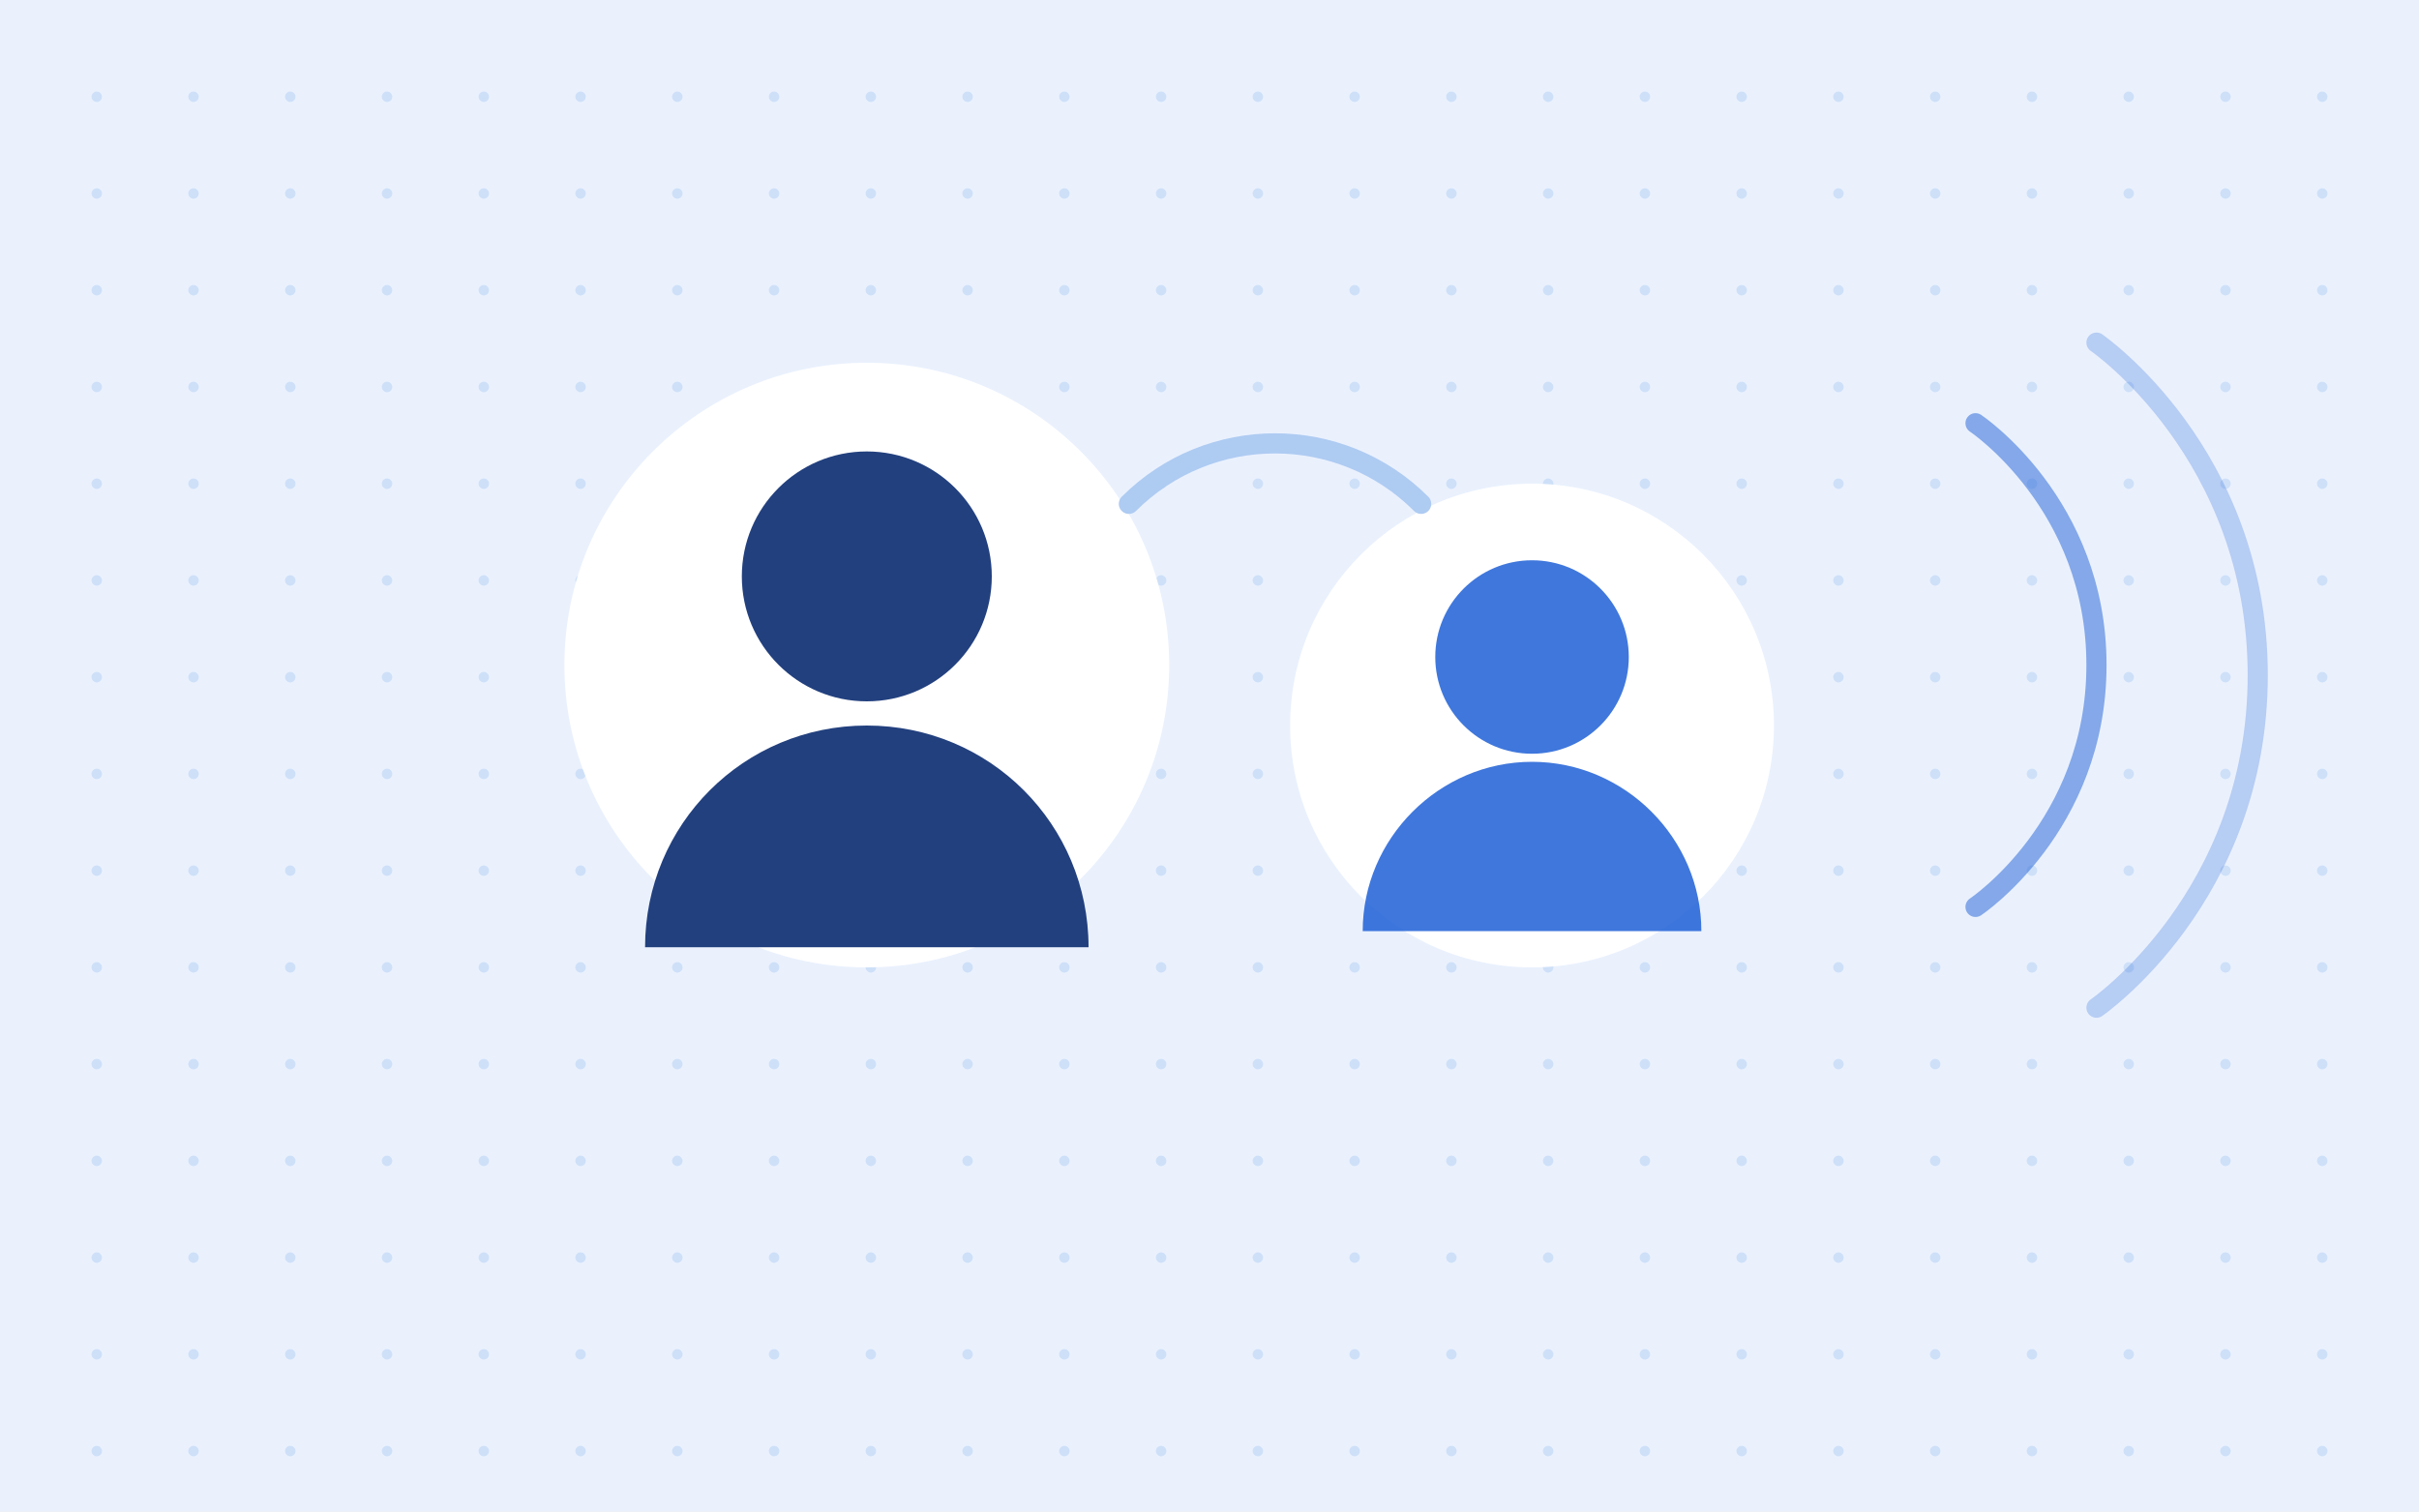
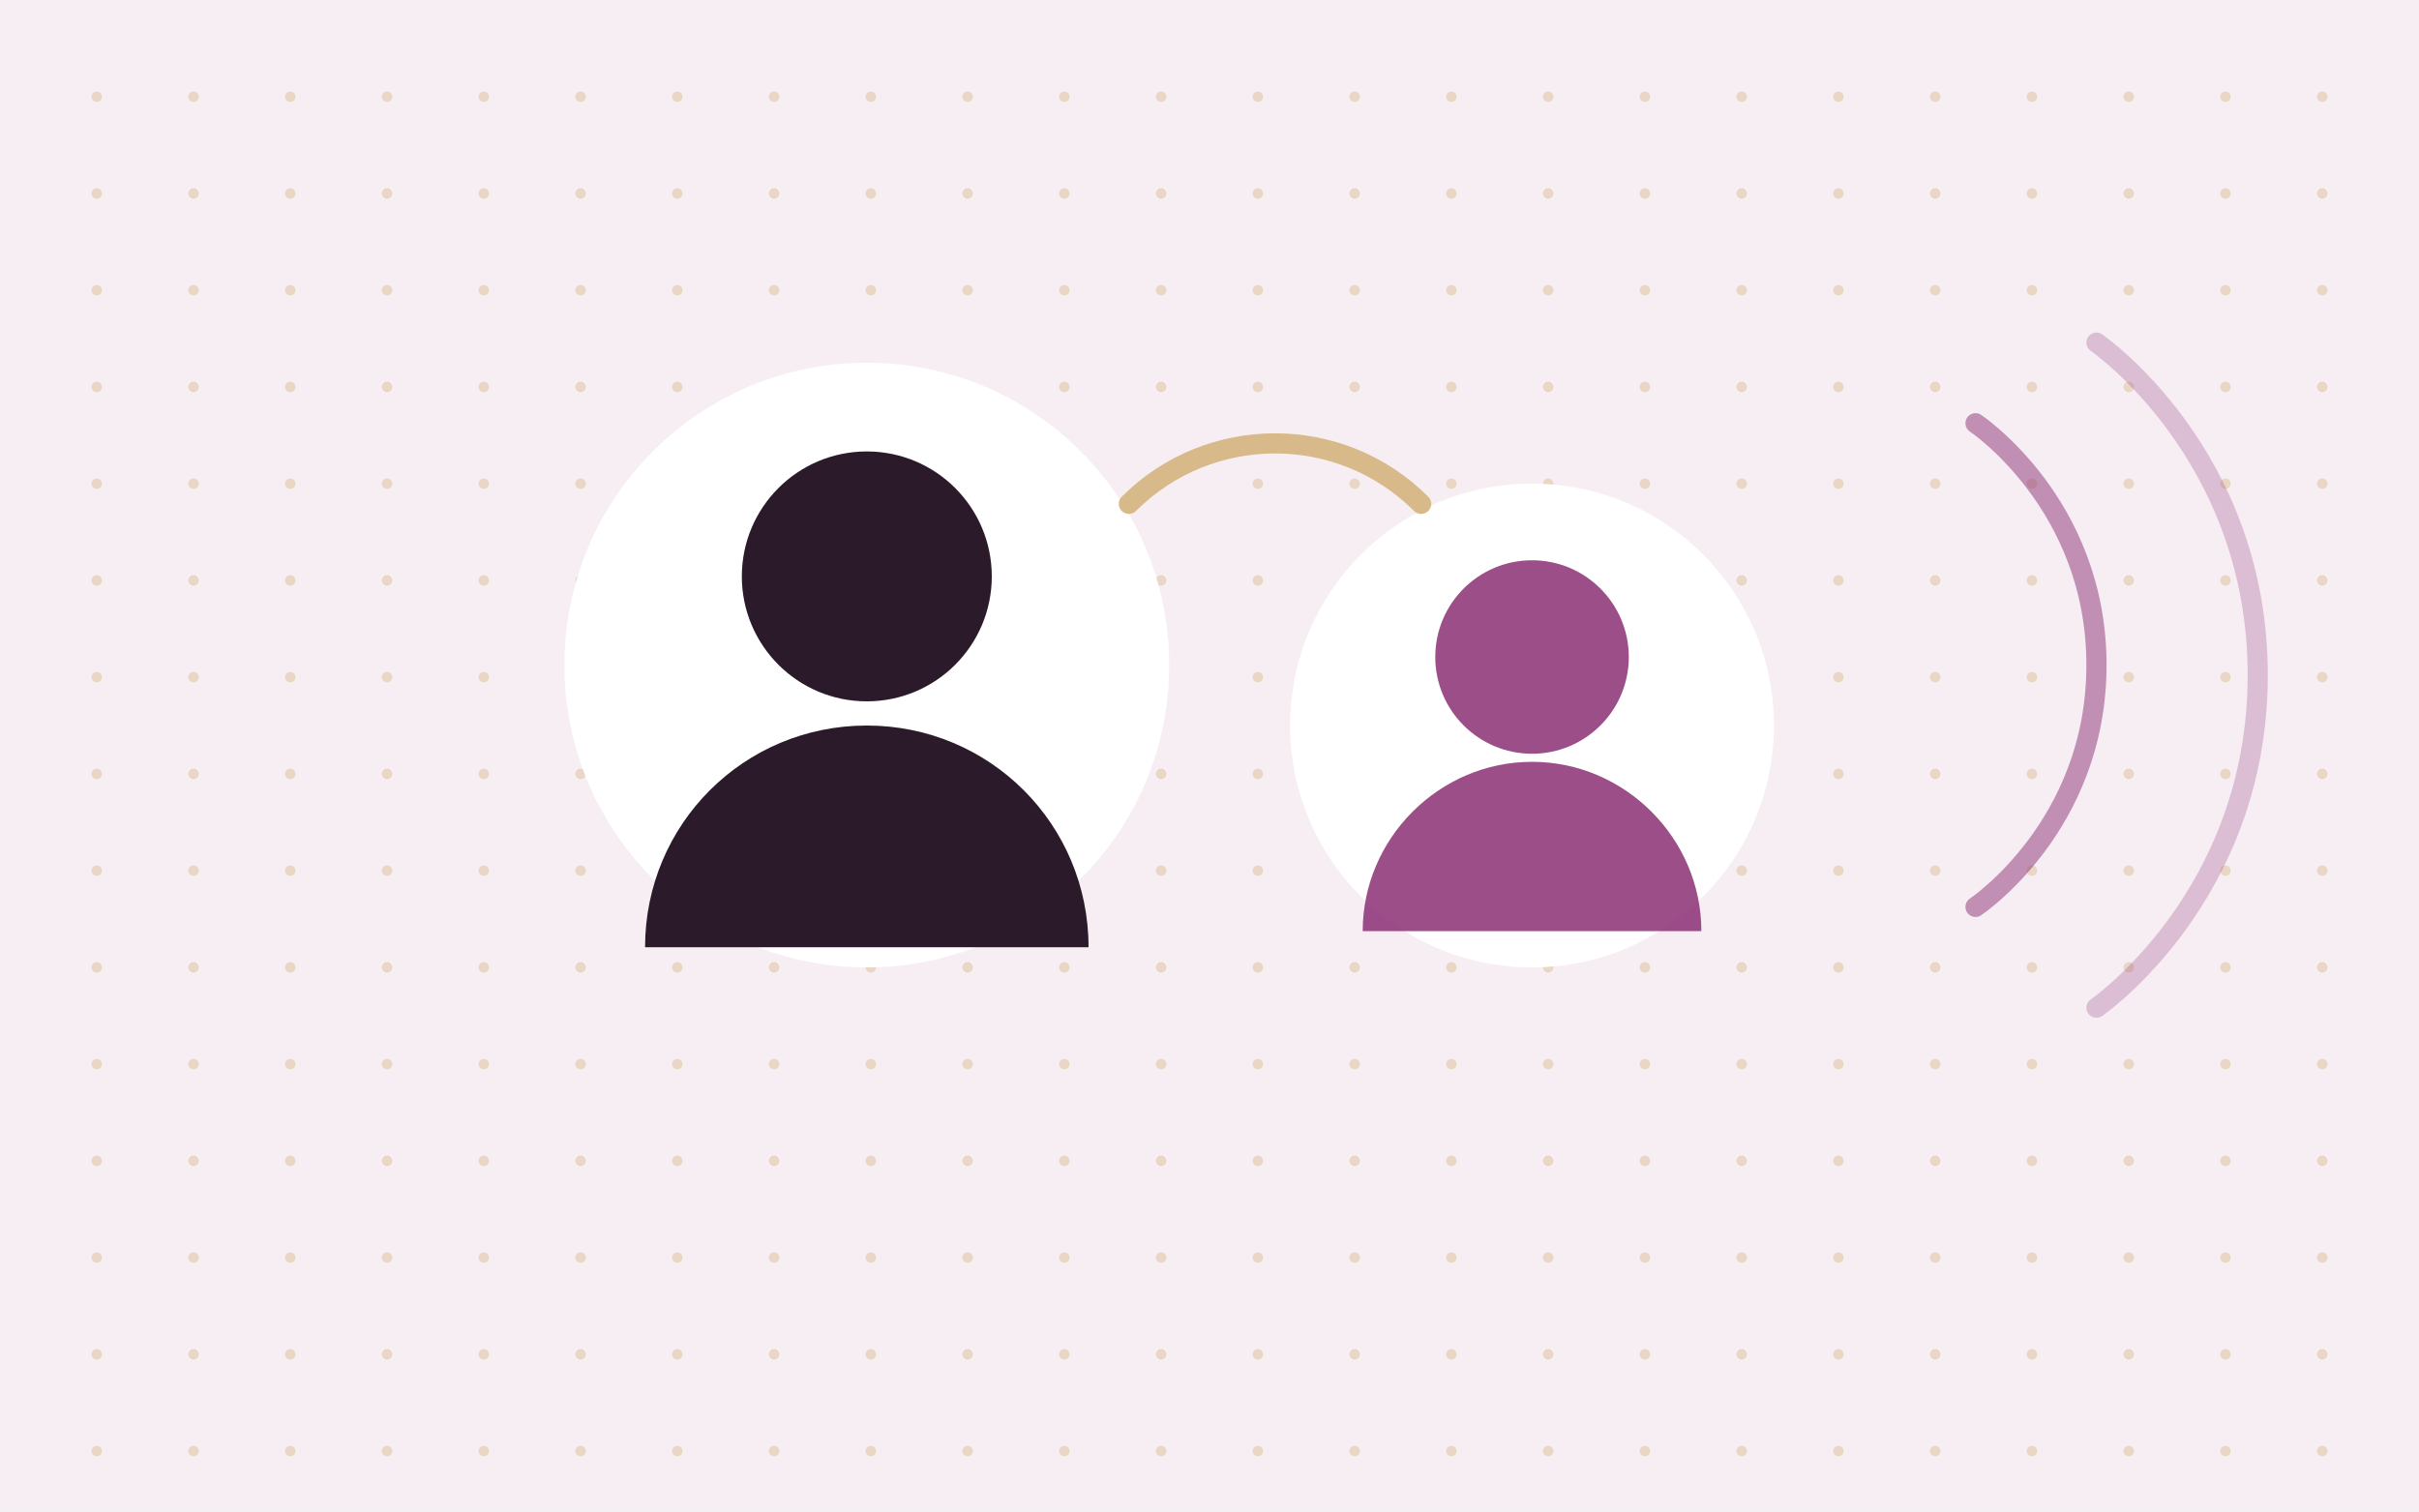
<svg xmlns="http://www.w3.org/2000/svg" viewBox="0 0 1200 750" width="1200" height="750" role="img" aria-label="Иллюстрация">
-   <rect width="1200" height="750" fill="#eaf1fd" />
-   <g fill="#aecbf2" opacity="0.45">
+   <rect width="1200" height="750" fill="#f7eef4" />
+   <g fill="#d8b98a" opacity="0.45">
    <circle cx="48" cy="48" r="2.6" />
    <circle cx="96" cy="48" r="2.6" />
    <circle cx="144" cy="48" r="2.6" />
    <circle cx="192" cy="48" r="2.6" />
    <circle cx="240" cy="48" r="2.6" />
    <circle cx="288" cy="48" r="2.6" />
    <circle cx="336" cy="48" r="2.6" />
    <circle cx="384" cy="48" r="2.6" />
    <circle cx="432" cy="48" r="2.6" />
    <circle cx="480" cy="48" r="2.6" />
    <circle cx="528" cy="48" r="2.6" />
    <circle cx="576" cy="48" r="2.6" />
    <circle cx="624" cy="48" r="2.6" />
    <circle cx="672" cy="48" r="2.6" />
    <circle cx="720" cy="48" r="2.6" />
    <circle cx="768" cy="48" r="2.6" />
    <circle cx="816" cy="48" r="2.6" />
    <circle cx="864" cy="48" r="2.6" />
    <circle cx="912" cy="48" r="2.6" />
    <circle cx="960" cy="48" r="2.6" />
    <circle cx="1008" cy="48" r="2.6" />
    <circle cx="1056" cy="48" r="2.6" />
    <circle cx="1104" cy="48" r="2.6" />
    <circle cx="1152" cy="48" r="2.6" />
    <circle cx="48" cy="96" r="2.6" />
    <circle cx="96" cy="96" r="2.6" />
    <circle cx="144" cy="96" r="2.6" />
    <circle cx="192" cy="96" r="2.6" />
    <circle cx="240" cy="96" r="2.6" />
    <circle cx="288" cy="96" r="2.6" />
    <circle cx="336" cy="96" r="2.6" />
    <circle cx="384" cy="96" r="2.6" />
    <circle cx="432" cy="96" r="2.6" />
    <circle cx="480" cy="96" r="2.6" />
    <circle cx="528" cy="96" r="2.6" />
    <circle cx="576" cy="96" r="2.6" />
    <circle cx="624" cy="96" r="2.6" />
    <circle cx="672" cy="96" r="2.6" />
    <circle cx="720" cy="96" r="2.6" />
    <circle cx="768" cy="96" r="2.6" />
    <circle cx="816" cy="96" r="2.6" />
    <circle cx="864" cy="96" r="2.6" />
    <circle cx="912" cy="96" r="2.6" />
    <circle cx="960" cy="96" r="2.6" />
    <circle cx="1008" cy="96" r="2.6" />
    <circle cx="1056" cy="96" r="2.6" />
    <circle cx="1104" cy="96" r="2.6" />
    <circle cx="1152" cy="96" r="2.6" />
    <circle cx="48" cy="144" r="2.6" />
    <circle cx="96" cy="144" r="2.6" />
    <circle cx="144" cy="144" r="2.6" />
    <circle cx="192" cy="144" r="2.6" />
    <circle cx="240" cy="144" r="2.6" />
    <circle cx="288" cy="144" r="2.6" />
    <circle cx="336" cy="144" r="2.6" />
    <circle cx="384" cy="144" r="2.6" />
    <circle cx="432" cy="144" r="2.6" />
    <circle cx="480" cy="144" r="2.6" />
    <circle cx="528" cy="144" r="2.6" />
    <circle cx="576" cy="144" r="2.6" />
    <circle cx="624" cy="144" r="2.6" />
    <circle cx="672" cy="144" r="2.6" />
    <circle cx="720" cy="144" r="2.6" />
    <circle cx="768" cy="144" r="2.6" />
    <circle cx="816" cy="144" r="2.6" />
    <circle cx="864" cy="144" r="2.6" />
    <circle cx="912" cy="144" r="2.6" />
    <circle cx="960" cy="144" r="2.6" />
    <circle cx="1008" cy="144" r="2.6" />
    <circle cx="1056" cy="144" r="2.6" />
    <circle cx="1104" cy="144" r="2.6" />
    <circle cx="1152" cy="144" r="2.6" />
    <circle cx="48" cy="192" r="2.6" />
    <circle cx="96" cy="192" r="2.6" />
    <circle cx="144" cy="192" r="2.6" />
    <circle cx="192" cy="192" r="2.6" />
    <circle cx="240" cy="192" r="2.6" />
    <circle cx="288" cy="192" r="2.6" />
    <circle cx="336" cy="192" r="2.6" />
    <circle cx="384" cy="192" r="2.6" />
    <circle cx="432" cy="192" r="2.6" />
    <circle cx="480" cy="192" r="2.6" />
    <circle cx="528" cy="192" r="2.6" />
    <circle cx="576" cy="192" r="2.6" />
    <circle cx="624" cy="192" r="2.6" />
    <circle cx="672" cy="192" r="2.6" />
    <circle cx="720" cy="192" r="2.6" />
    <circle cx="768" cy="192" r="2.6" />
    <circle cx="816" cy="192" r="2.6" />
    <circle cx="864" cy="192" r="2.6" />
    <circle cx="912" cy="192" r="2.6" />
    <circle cx="960" cy="192" r="2.6" />
    <circle cx="1008" cy="192" r="2.6" />
    <circle cx="1056" cy="192" r="2.6" />
    <circle cx="1104" cy="192" r="2.6" />
    <circle cx="1152" cy="192" r="2.6" />
    <circle cx="48" cy="240" r="2.6" />
    <circle cx="96" cy="240" r="2.6" />
    <circle cx="144" cy="240" r="2.6" />
    <circle cx="192" cy="240" r="2.6" />
    <circle cx="240" cy="240" r="2.6" />
    <circle cx="288" cy="240" r="2.6" />
    <circle cx="336" cy="240" r="2.6" />
    <circle cx="384" cy="240" r="2.6" />
    <circle cx="432" cy="240" r="2.6" />
    <circle cx="480" cy="240" r="2.6" />
    <circle cx="528" cy="240" r="2.6" />
    <circle cx="576" cy="240" r="2.6" />
    <circle cx="624" cy="240" r="2.6" />
    <circle cx="672" cy="240" r="2.6" />
    <circle cx="720" cy="240" r="2.6" />
    <circle cx="768" cy="240" r="2.6" />
    <circle cx="816" cy="240" r="2.6" />
    <circle cx="864" cy="240" r="2.6" />
    <circle cx="912" cy="240" r="2.6" />
    <circle cx="960" cy="240" r="2.6" />
    <circle cx="1008" cy="240" r="2.6" />
    <circle cx="1056" cy="240" r="2.6" />
    <circle cx="1104" cy="240" r="2.6" />
    <circle cx="1152" cy="240" r="2.6" />
    <circle cx="48" cy="288" r="2.6" />
    <circle cx="96" cy="288" r="2.6" />
    <circle cx="144" cy="288" r="2.6" />
    <circle cx="192" cy="288" r="2.6" />
    <circle cx="240" cy="288" r="2.6" />
    <circle cx="288" cy="288" r="2.6" />
    <circle cx="336" cy="288" r="2.6" />
    <circle cx="384" cy="288" r="2.6" />
    <circle cx="432" cy="288" r="2.6" />
    <circle cx="480" cy="288" r="2.6" />
    <circle cx="528" cy="288" r="2.6" />
    <circle cx="576" cy="288" r="2.6" />
    <circle cx="624" cy="288" r="2.6" />
    <circle cx="672" cy="288" r="2.6" />
    <circle cx="720" cy="288" r="2.6" />
    <circle cx="768" cy="288" r="2.6" />
    <circle cx="816" cy="288" r="2.6" />
    <circle cx="864" cy="288" r="2.6" />
    <circle cx="912" cy="288" r="2.6" />
    <circle cx="960" cy="288" r="2.6" />
    <circle cx="1008" cy="288" r="2.6" />
    <circle cx="1056" cy="288" r="2.6" />
    <circle cx="1104" cy="288" r="2.6" />
    <circle cx="1152" cy="288" r="2.6" />
    <circle cx="48" cy="336" r="2.6" />
    <circle cx="96" cy="336" r="2.6" />
    <circle cx="144" cy="336" r="2.6" />
    <circle cx="192" cy="336" r="2.6" />
    <circle cx="240" cy="336" r="2.6" />
    <circle cx="288" cy="336" r="2.6" />
    <circle cx="336" cy="336" r="2.6" />
    <circle cx="384" cy="336" r="2.6" />
    <circle cx="432" cy="336" r="2.6" />
    <circle cx="480" cy="336" r="2.6" />
    <circle cx="528" cy="336" r="2.6" />
    <circle cx="576" cy="336" r="2.6" />
    <circle cx="624" cy="336" r="2.6" />
    <circle cx="672" cy="336" r="2.6" />
    <circle cx="720" cy="336" r="2.6" />
    <circle cx="768" cy="336" r="2.6" />
    <circle cx="816" cy="336" r="2.6" />
    <circle cx="864" cy="336" r="2.6" />
    <circle cx="912" cy="336" r="2.6" />
    <circle cx="960" cy="336" r="2.6" />
    <circle cx="1008" cy="336" r="2.6" />
    <circle cx="1056" cy="336" r="2.6" />
    <circle cx="1104" cy="336" r="2.6" />
    <circle cx="1152" cy="336" r="2.6" />
    <circle cx="48" cy="384" r="2.6" />
    <circle cx="96" cy="384" r="2.6" />
    <circle cx="144" cy="384" r="2.6" />
    <circle cx="192" cy="384" r="2.6" />
    <circle cx="240" cy="384" r="2.6" />
    <circle cx="288" cy="384" r="2.6" />
    <circle cx="336" cy="384" r="2.6" />
    <circle cx="384" cy="384" r="2.6" />
    <circle cx="432" cy="384" r="2.6" />
    <circle cx="480" cy="384" r="2.6" />
    <circle cx="528" cy="384" r="2.6" />
    <circle cx="576" cy="384" r="2.6" />
    <circle cx="624" cy="384" r="2.6" />
    <circle cx="672" cy="384" r="2.6" />
    <circle cx="720" cy="384" r="2.6" />
    <circle cx="768" cy="384" r="2.6" />
    <circle cx="816" cy="384" r="2.6" />
    <circle cx="864" cy="384" r="2.6" />
    <circle cx="912" cy="384" r="2.6" />
    <circle cx="960" cy="384" r="2.6" />
    <circle cx="1008" cy="384" r="2.6" />
    <circle cx="1056" cy="384" r="2.6" />
    <circle cx="1104" cy="384" r="2.6" />
    <circle cx="1152" cy="384" r="2.6" />
    <circle cx="48" cy="432" r="2.6" />
    <circle cx="96" cy="432" r="2.6" />
    <circle cx="144" cy="432" r="2.6" />
    <circle cx="192" cy="432" r="2.6" />
    <circle cx="240" cy="432" r="2.6" />
    <circle cx="288" cy="432" r="2.6" />
    <circle cx="336" cy="432" r="2.6" />
    <circle cx="384" cy="432" r="2.6" />
    <circle cx="432" cy="432" r="2.6" />
    <circle cx="480" cy="432" r="2.6" />
    <circle cx="528" cy="432" r="2.6" />
    <circle cx="576" cy="432" r="2.6" />
    <circle cx="624" cy="432" r="2.6" />
    <circle cx="672" cy="432" r="2.6" />
    <circle cx="720" cy="432" r="2.6" />
    <circle cx="768" cy="432" r="2.6" />
    <circle cx="816" cy="432" r="2.6" />
    <circle cx="864" cy="432" r="2.6" />
    <circle cx="912" cy="432" r="2.6" />
    <circle cx="960" cy="432" r="2.6" />
    <circle cx="1008" cy="432" r="2.6" />
    <circle cx="1056" cy="432" r="2.6" />
    <circle cx="1104" cy="432" r="2.6" />
    <circle cx="1152" cy="432" r="2.6" />
    <circle cx="48" cy="480" r="2.6" />
    <circle cx="96" cy="480" r="2.6" />
    <circle cx="144" cy="480" r="2.6" />
    <circle cx="192" cy="480" r="2.6" />
    <circle cx="240" cy="480" r="2.6" />
    <circle cx="288" cy="480" r="2.6" />
    <circle cx="336" cy="480" r="2.6" />
    <circle cx="384" cy="480" r="2.6" />
    <circle cx="432" cy="480" r="2.6" />
    <circle cx="480" cy="480" r="2.6" />
    <circle cx="528" cy="480" r="2.6" />
    <circle cx="576" cy="480" r="2.6" />
    <circle cx="624" cy="480" r="2.6" />
    <circle cx="672" cy="480" r="2.6" />
    <circle cx="720" cy="480" r="2.6" />
    <circle cx="768" cy="480" r="2.6" />
    <circle cx="816" cy="480" r="2.6" />
    <circle cx="864" cy="480" r="2.6" />
    <circle cx="912" cy="480" r="2.6" />
    <circle cx="960" cy="480" r="2.6" />
    <circle cx="1008" cy="480" r="2.6" />
    <circle cx="1056" cy="480" r="2.6" />
    <circle cx="1104" cy="480" r="2.6" />
    <circle cx="1152" cy="480" r="2.6" />
    <circle cx="48" cy="528" r="2.6" />
    <circle cx="96" cy="528" r="2.6" />
    <circle cx="144" cy="528" r="2.6" />
    <circle cx="192" cy="528" r="2.6" />
    <circle cx="240" cy="528" r="2.6" />
    <circle cx="288" cy="528" r="2.6" />
    <circle cx="336" cy="528" r="2.6" />
    <circle cx="384" cy="528" r="2.6" />
    <circle cx="432" cy="528" r="2.6" />
    <circle cx="480" cy="528" r="2.6" />
    <circle cx="528" cy="528" r="2.6" />
    <circle cx="576" cy="528" r="2.6" />
    <circle cx="624" cy="528" r="2.6" />
    <circle cx="672" cy="528" r="2.6" />
    <circle cx="720" cy="528" r="2.6" />
    <circle cx="768" cy="528" r="2.6" />
    <circle cx="816" cy="528" r="2.6" />
    <circle cx="864" cy="528" r="2.6" />
    <circle cx="912" cy="528" r="2.6" />
    <circle cx="960" cy="528" r="2.6" />
    <circle cx="1008" cy="528" r="2.6" />
    <circle cx="1056" cy="528" r="2.6" />
    <circle cx="1104" cy="528" r="2.6" />
    <circle cx="1152" cy="528" r="2.6" />
    <circle cx="48" cy="576" r="2.6" />
    <circle cx="96" cy="576" r="2.6" />
    <circle cx="144" cy="576" r="2.6" />
    <circle cx="192" cy="576" r="2.6" />
    <circle cx="240" cy="576" r="2.6" />
    <circle cx="288" cy="576" r="2.6" />
    <circle cx="336" cy="576" r="2.6" />
    <circle cx="384" cy="576" r="2.6" />
    <circle cx="432" cy="576" r="2.6" />
    <circle cx="480" cy="576" r="2.6" />
    <circle cx="528" cy="576" r="2.6" />
    <circle cx="576" cy="576" r="2.6" />
    <circle cx="624" cy="576" r="2.6" />
    <circle cx="672" cy="576" r="2.6" />
    <circle cx="720" cy="576" r="2.6" />
    <circle cx="768" cy="576" r="2.6" />
    <circle cx="816" cy="576" r="2.6" />
    <circle cx="864" cy="576" r="2.6" />
    <circle cx="912" cy="576" r="2.6" />
    <circle cx="960" cy="576" r="2.6" />
    <circle cx="1008" cy="576" r="2.6" />
    <circle cx="1056" cy="576" r="2.6" />
    <circle cx="1104" cy="576" r="2.6" />
    <circle cx="1152" cy="576" r="2.6" />
    <circle cx="48" cy="624" r="2.6" />
    <circle cx="96" cy="624" r="2.6" />
    <circle cx="144" cy="624" r="2.6" />
    <circle cx="192" cy="624" r="2.6" />
    <circle cx="240" cy="624" r="2.6" />
    <circle cx="288" cy="624" r="2.6" />
    <circle cx="336" cy="624" r="2.6" />
    <circle cx="384" cy="624" r="2.6" />
    <circle cx="432" cy="624" r="2.6" />
    <circle cx="480" cy="624" r="2.6" />
    <circle cx="528" cy="624" r="2.6" />
    <circle cx="576" cy="624" r="2.6" />
    <circle cx="624" cy="624" r="2.6" />
    <circle cx="672" cy="624" r="2.6" />
    <circle cx="720" cy="624" r="2.6" />
    <circle cx="768" cy="624" r="2.6" />
    <circle cx="816" cy="624" r="2.6" />
    <circle cx="864" cy="624" r="2.6" />
    <circle cx="912" cy="624" r="2.6" />
    <circle cx="960" cy="624" r="2.6" />
    <circle cx="1008" cy="624" r="2.6" />
    <circle cx="1056" cy="624" r="2.6" />
    <circle cx="1104" cy="624" r="2.6" />
    <circle cx="1152" cy="624" r="2.6" />
    <circle cx="48" cy="672" r="2.6" />
    <circle cx="96" cy="672" r="2.6" />
    <circle cx="144" cy="672" r="2.6" />
    <circle cx="192" cy="672" r="2.6" />
    <circle cx="240" cy="672" r="2.6" />
    <circle cx="288" cy="672" r="2.6" />
    <circle cx="336" cy="672" r="2.6" />
    <circle cx="384" cy="672" r="2.6" />
    <circle cx="432" cy="672" r="2.6" />
    <circle cx="480" cy="672" r="2.6" />
    <circle cx="528" cy="672" r="2.6" />
    <circle cx="576" cy="672" r="2.6" />
    <circle cx="624" cy="672" r="2.6" />
    <circle cx="672" cy="672" r="2.6" />
    <circle cx="720" cy="672" r="2.6" />
    <circle cx="768" cy="672" r="2.6" />
    <circle cx="816" cy="672" r="2.6" />
    <circle cx="864" cy="672" r="2.6" />
    <circle cx="912" cy="672" r="2.6" />
    <circle cx="960" cy="672" r="2.6" />
    <circle cx="1008" cy="672" r="2.6" />
    <circle cx="1056" cy="672" r="2.6" />
    <circle cx="1104" cy="672" r="2.6" />
    <circle cx="1152" cy="672" r="2.6" />
    <circle cx="48" cy="720" r="2.6" />
    <circle cx="96" cy="720" r="2.6" />
    <circle cx="144" cy="720" r="2.6" />
    <circle cx="192" cy="720" r="2.6" />
    <circle cx="240" cy="720" r="2.6" />
    <circle cx="288" cy="720" r="2.6" />
    <circle cx="336" cy="720" r="2.6" />
    <circle cx="384" cy="720" r="2.6" />
    <circle cx="432" cy="720" r="2.6" />
    <circle cx="480" cy="720" r="2.6" />
    <circle cx="528" cy="720" r="2.6" />
    <circle cx="576" cy="720" r="2.6" />
    <circle cx="624" cy="720" r="2.6" />
    <circle cx="672" cy="720" r="2.6" />
    <circle cx="720" cy="720" r="2.6" />
    <circle cx="768" cy="720" r="2.6" />
    <circle cx="816" cy="720" r="2.6" />
    <circle cx="864" cy="720" r="2.6" />
    <circle cx="912" cy="720" r="2.6" />
    <circle cx="960" cy="720" r="2.6" />
    <circle cx="1008" cy="720" r="2.6" />
    <circle cx="1056" cy="720" r="2.6" />
    <circle cx="1104" cy="720" r="2.6" />
    <circle cx="1152" cy="720" r="2.6" />
  </g>
  <circle cx="430" cy="330" r="150" fill="#ffffff" />
-   <g fill="#22407e">
+   <g fill="#2b1b2a">
    <circle cx="430" cy="286" r="62" />
    <path d="M320 470c0-61 49-110 110-110s110 49 110 110z" />
  </g>
  <circle cx="760" cy="360" r="120" fill="#ffffff" />
-   <g fill="#1d5fd6" opacity=".85">
+   <g fill="#8b2f74" opacity=".85">
    <circle cx="760" cy="326" r="48" />
    <path d="M676 462c0-46 38-84 84-84s84 38 84 84z" />
  </g>
-   <path d="M560 250c40-40 105-40 145 0" fill="none" stroke="#aecbf2" stroke-width="10" stroke-linecap="round" />
-   <path d="M980 210c0 0 60 40 60 120s-60 120-60 120" fill="none" stroke="#1d5fd6" stroke-width="10" stroke-linecap="round" opacity=".5" />
-   <path d="M1040 170c0 0 80 55 80 165s-80 165-80 165" fill="none" stroke="#1d5fd6" stroke-width="10" stroke-linecap="round" opacity=".25" />
+   <path d="M560 250c40-40 105-40 145 0" fill="none" stroke="#d8b98a" stroke-width="10" stroke-linecap="round" />
+   <path d="M980 210c0 0 60 40 60 120s-60 120-60 120" fill="none" stroke="#8b2f74" stroke-width="10" stroke-linecap="round" opacity=".5" />
+   <path d="M1040 170c0 0 80 55 80 165s-80 165-80 165" fill="none" stroke="#8b2f74" stroke-width="10" stroke-linecap="round" opacity=".25" />
</svg>
